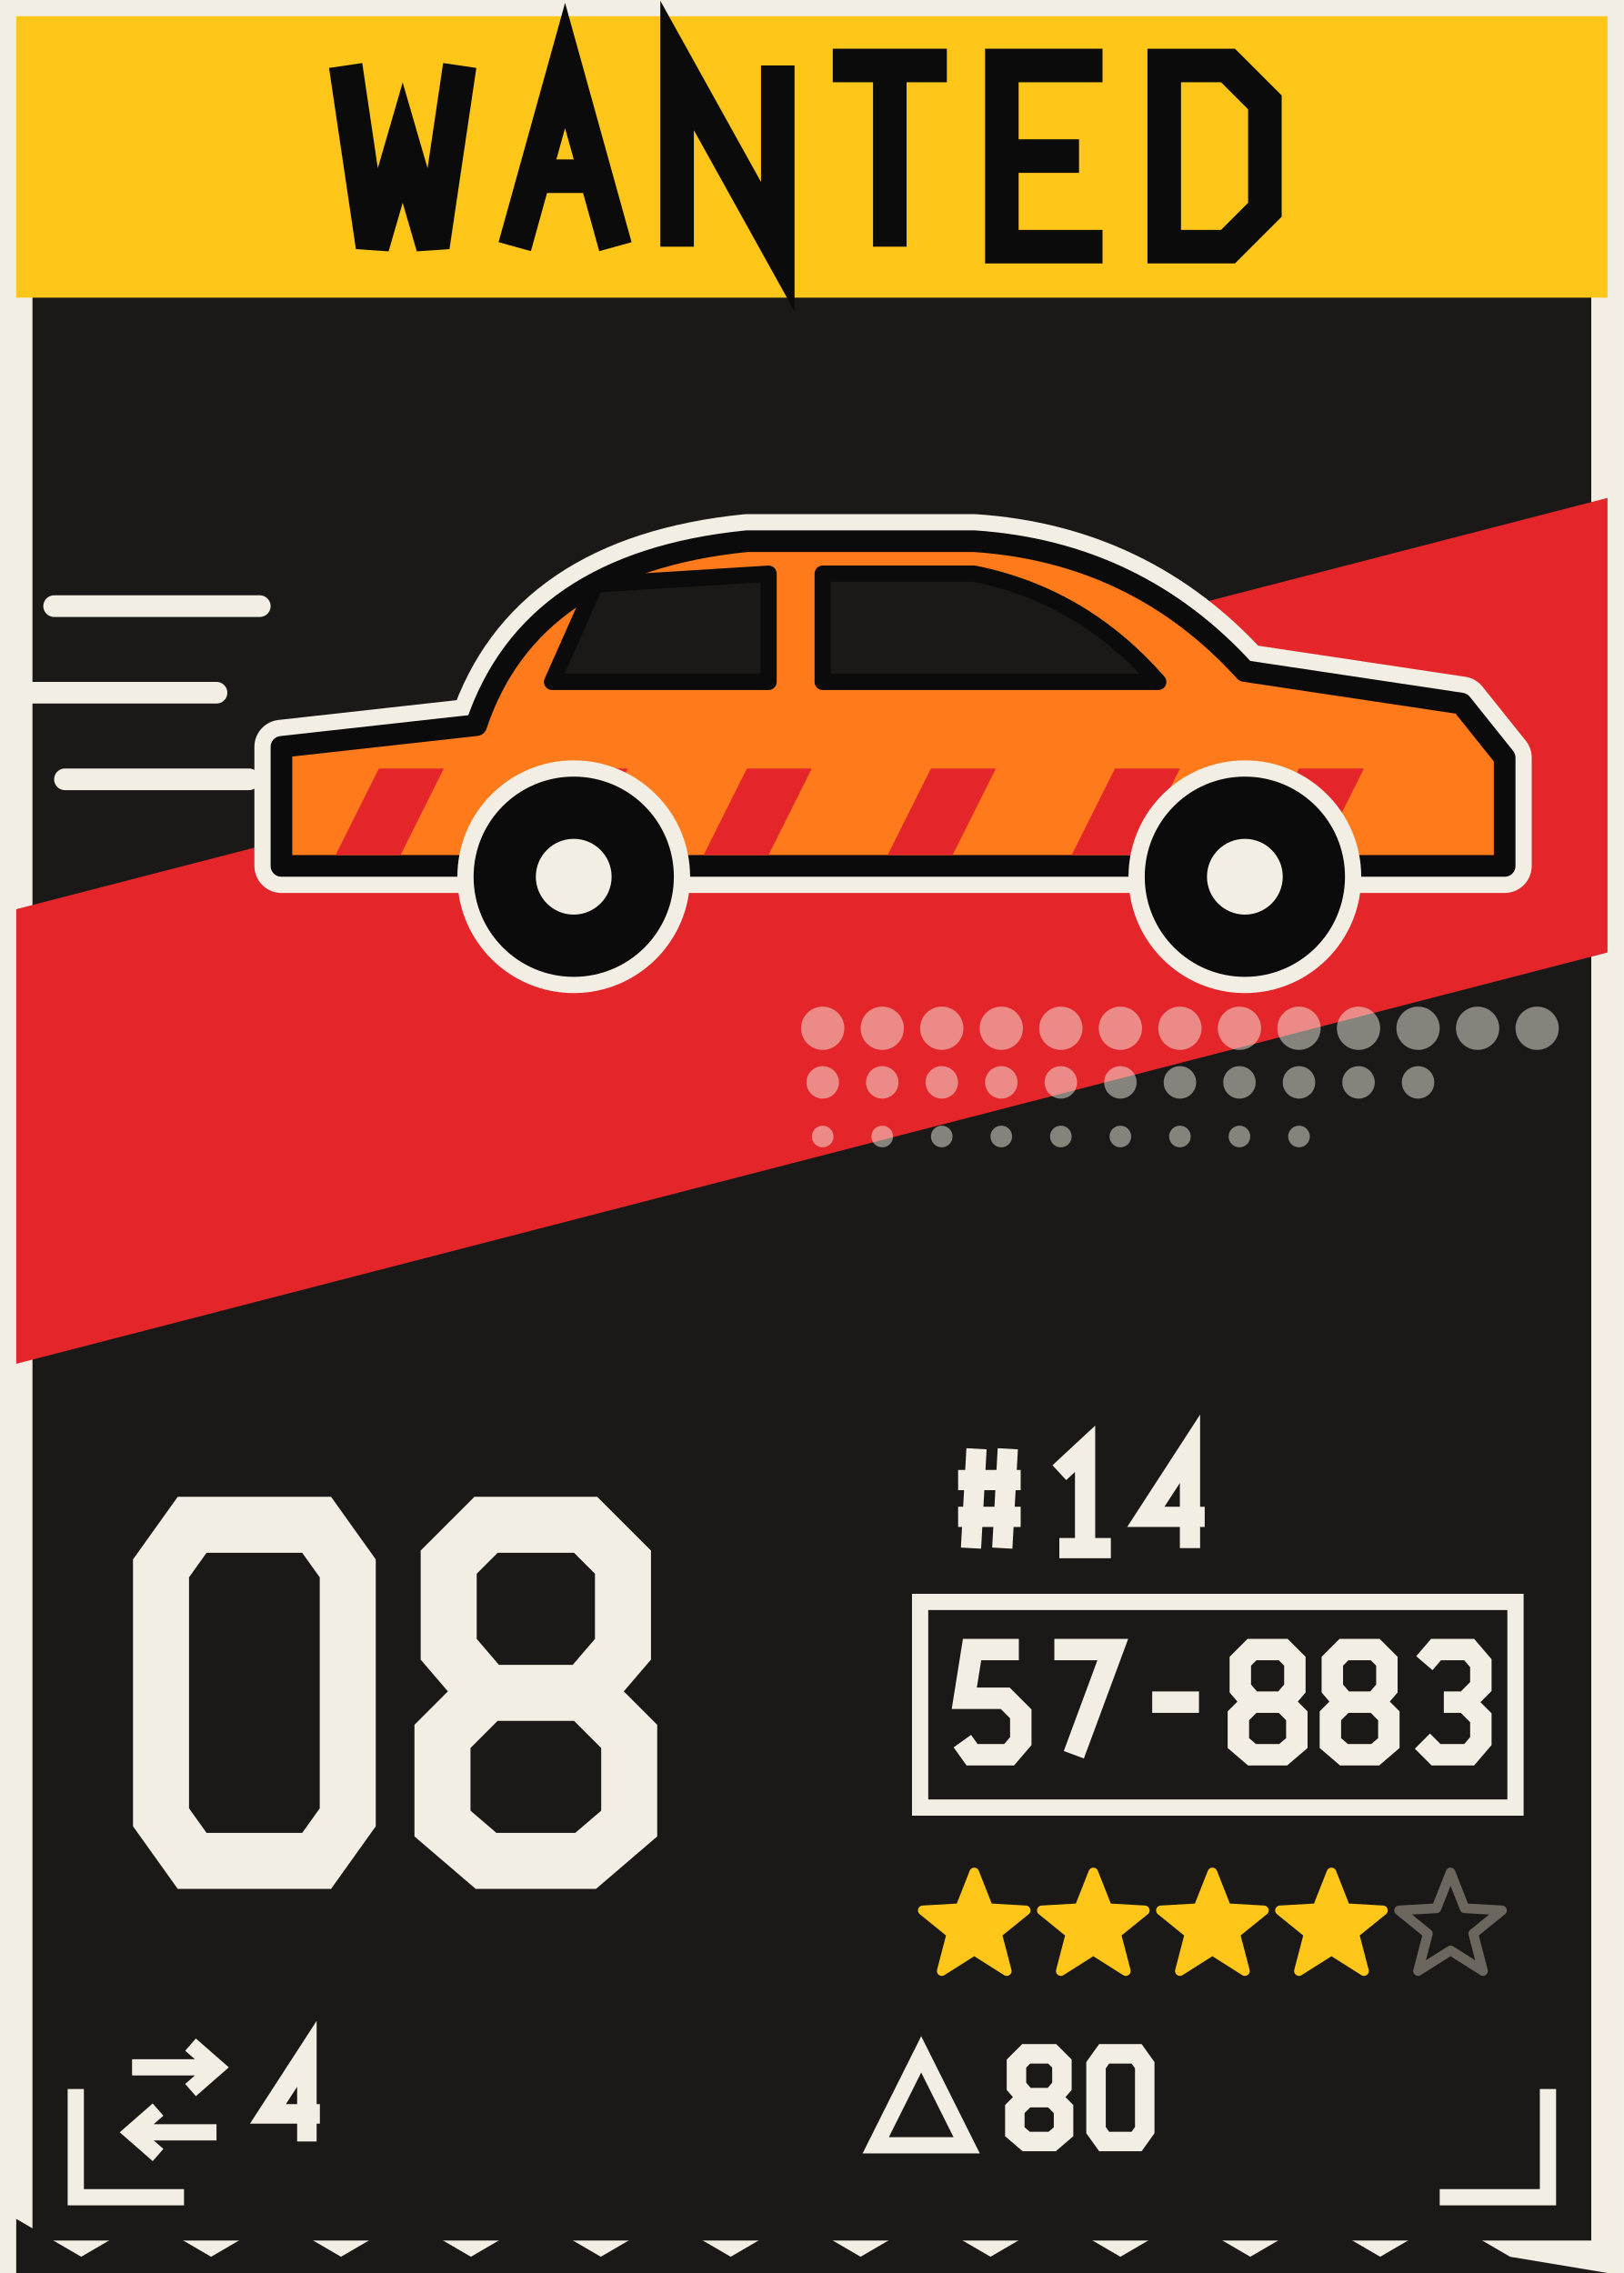
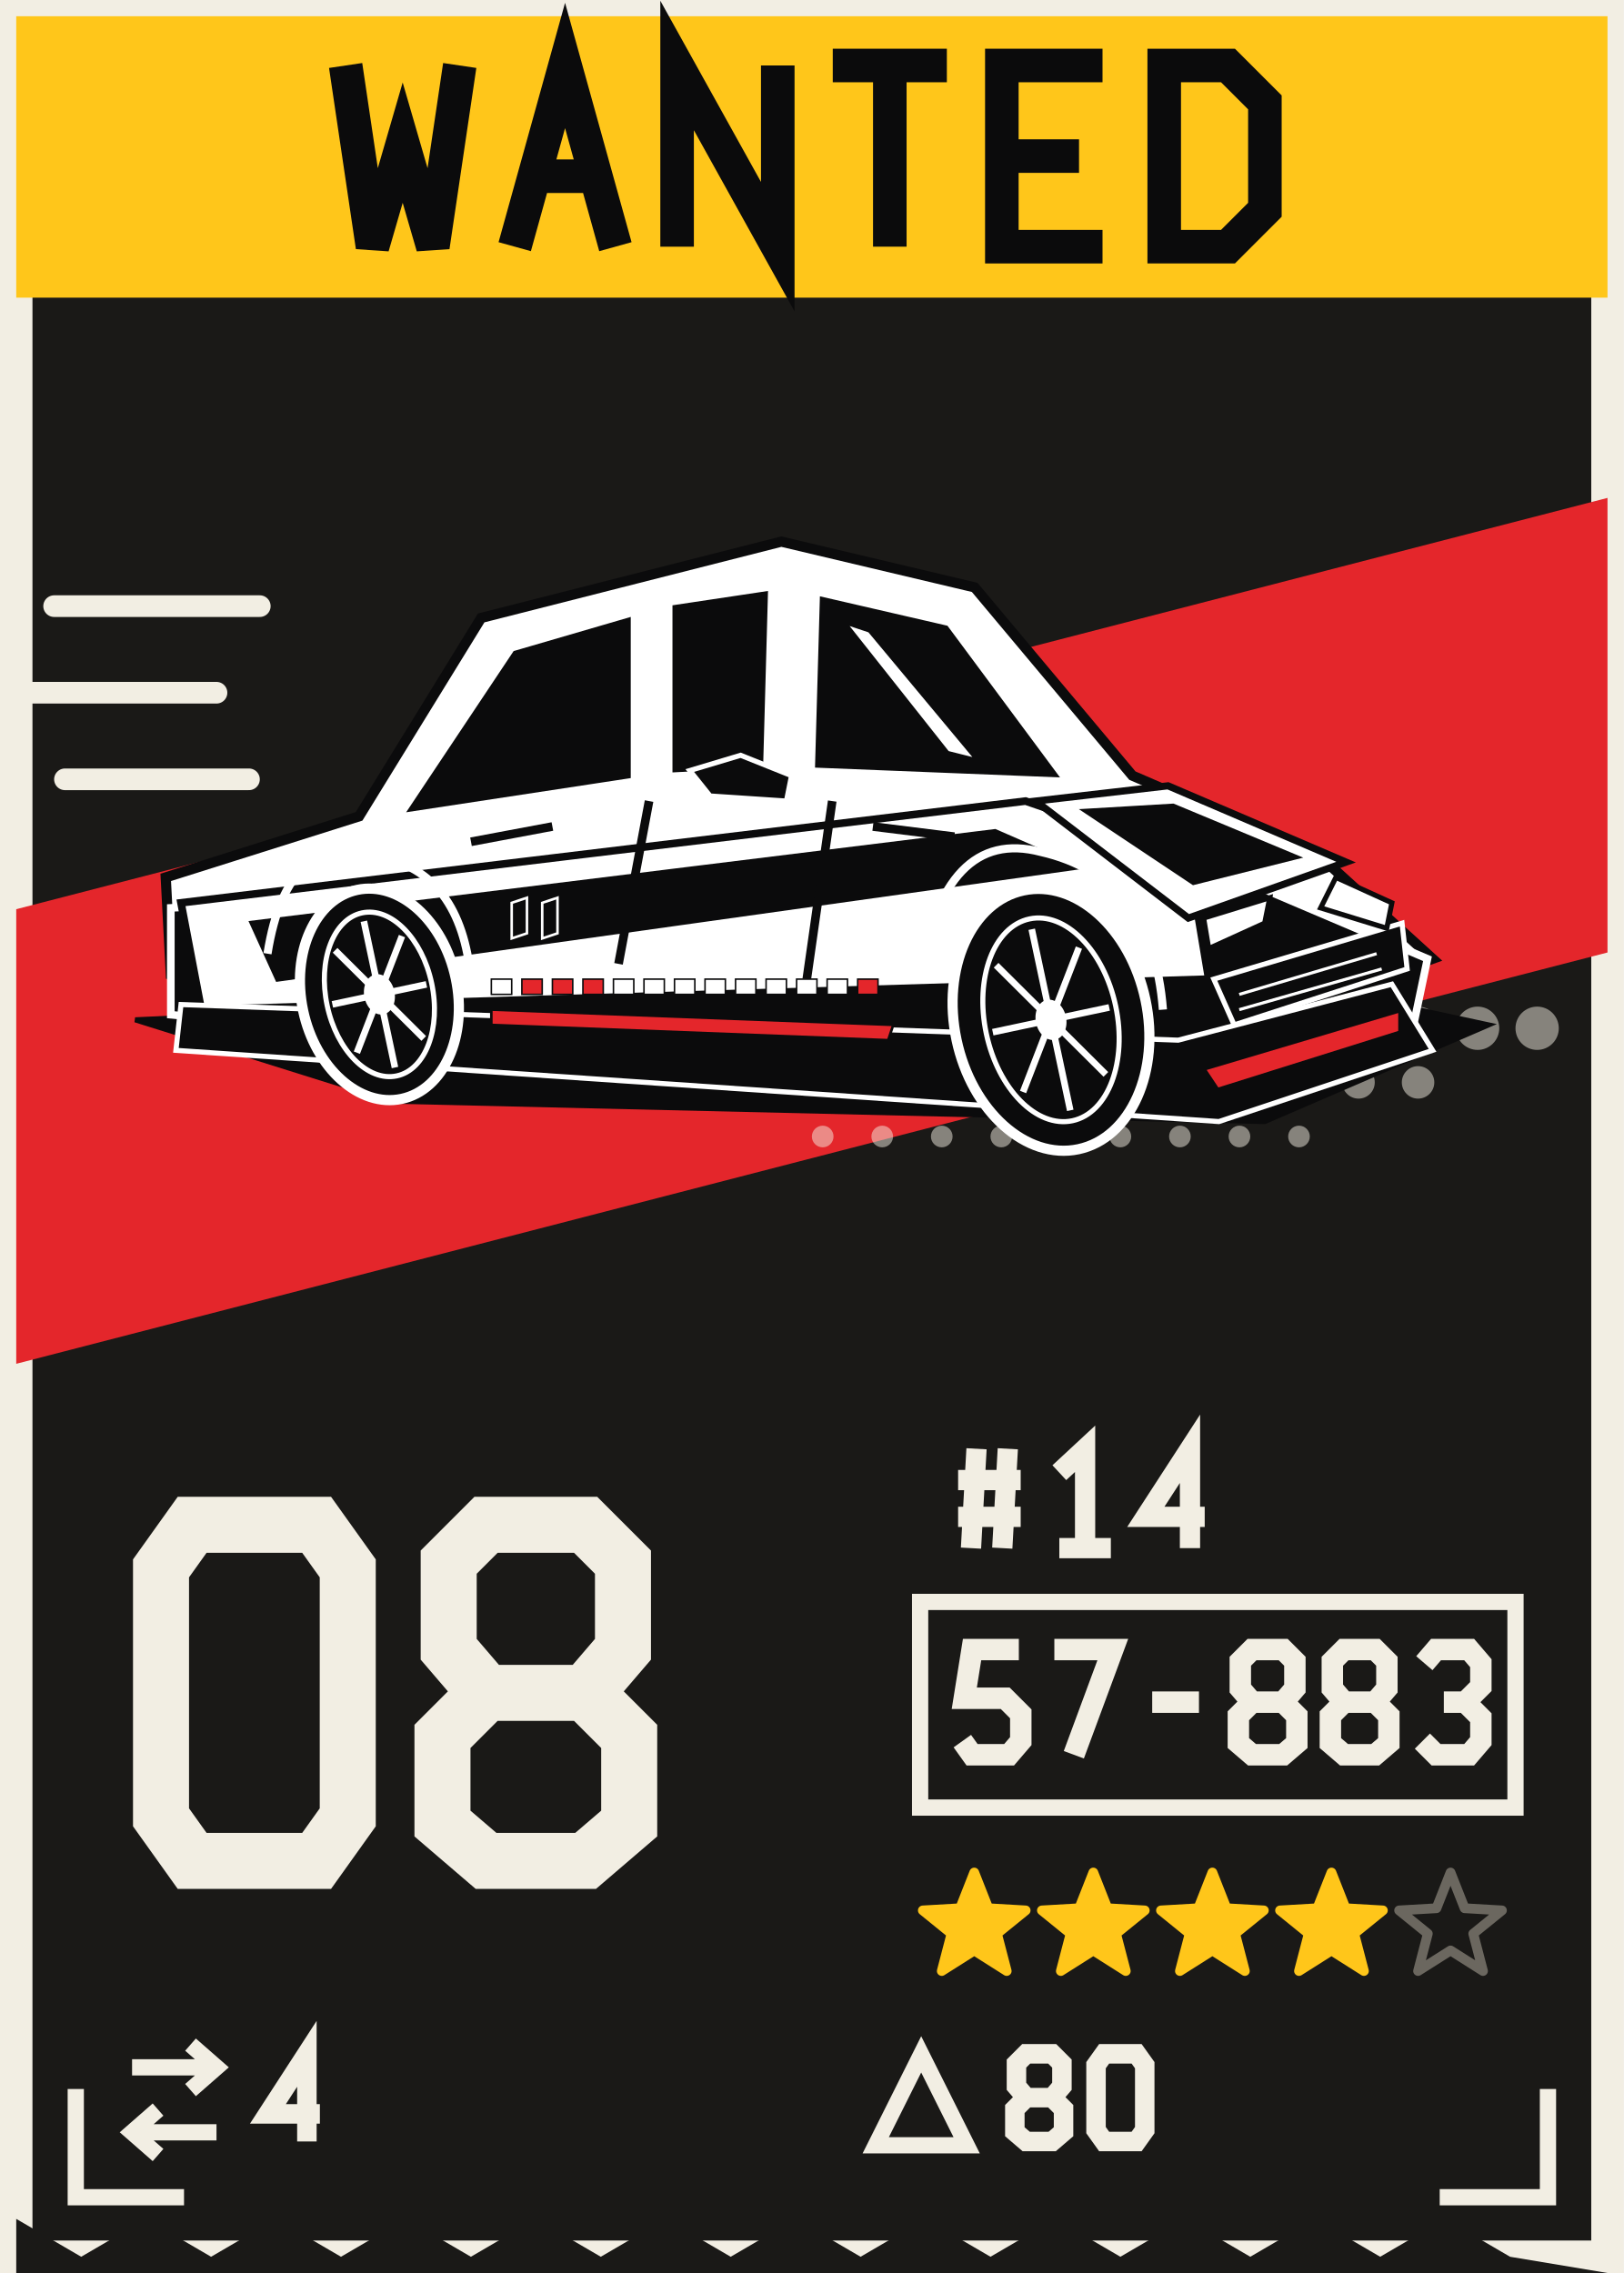
<svg xmlns="http://www.w3.org/2000/svg" viewBox="0 0 300 420" width="300" height="420">
  <rect x="3" y="3" width="294" height="414" fill="#1a1917" stroke="#f2eee3" stroke-width="6" />
  <path d="M14 34V14H34M266 14H286V34M286 386V406H266M34 406H14V386" fill="none" stroke="#f2eee3" stroke-width="3" />
  <rect x="3" y="3" width="294" height="52" fill="#ffc61a" />
  <g fill="none" stroke="#0b0b0c" stroke-width="10" stroke-linejoin="miter" stroke-linecap="butt">
    <path d="M3 5L11 59L20 28L29 59L37 5" transform="translate(62 9) scale(0.62)" />
    <path d="M5 59L20 5L35 59M12 38H28" transform="translate(92 9) scale(0.62)" />
    <path d="M5 59V5L35 59V5" transform="translate(122 9) scale(0.62)" />
    <path d="M3 5H37M20 5V59" transform="translate(152 9) scale(0.62)" />
    <path d="M35 5H5V59H35M5 32H28" transform="translate(182 9) scale(0.62)" />
    <path d="M5 5H24L35 16V48L24 59H5Z" transform="translate(212 9) scale(0.62)" />
  </g>
  <polygon points="3,168 297,92 297,176 3,252" fill="#e4262b" />
  <path d="M10 112H48M6 128H40M12 144H46" fill="none" stroke="#f2eee3" stroke-width="4" stroke-linecap="round" />
  <g fill="#f2eee3" fill-opacity="0.5">
    <circle cx="152" cy="190" r="4" />
    <circle cx="163" cy="190" r="4" />
    <circle cx="174" cy="190" r="4" />
    <circle cx="185" cy="190" r="4" />
    <circle cx="196" cy="190" r="4" />
    <circle cx="207" cy="190" r="4" />
    <circle cx="218" cy="190" r="4" />
    <circle cx="229" cy="190" r="4" />
    <circle cx="240" cy="190" r="4" />
    <circle cx="251" cy="190" r="4" />
    <circle cx="262" cy="190" r="4" />
    <circle cx="273" cy="190" r="4" />
    <circle cx="284" cy="190" r="4" />
    <circle cx="152" cy="200" r="3" />
    <circle cx="163" cy="200" r="3" />
    <circle cx="174" cy="200" r="3" />
    <circle cx="185" cy="200" r="3" />
    <circle cx="196" cy="200" r="3" />
    <circle cx="207" cy="200" r="3" />
    <circle cx="218" cy="200" r="3" />
    <circle cx="229" cy="200" r="3" />
    <circle cx="240" cy="200" r="3" />
    <circle cx="251" cy="200" r="3" />
    <circle cx="262" cy="200" r="3" />
    <circle cx="152" cy="210" r="2" />
    <circle cx="163" cy="210" r="2" />
    <circle cx="174" cy="210" r="2" />
    <circle cx="185" cy="210" r="2" />
    <circle cx="196" cy="210" r="2" />
    <circle cx="207" cy="210" r="2" />
    <circle cx="218" cy="210" r="2" />
    <circle cx="229" cy="210" r="2" />
    <circle cx="240" cy="210" r="2" />
  </g>
-   <g transform="translate(30 0)" stroke-linejoin="round">
-     <path d="M22 160V138L58 134Q68 104 108 100L150 100Q180 102 200 124L240 130L248 140V160Z" fill="#f2eee3" stroke="#f2eee3" stroke-width="10" />
-     <path d="M22 160V138L58 134Q68 104 108 100L150 100Q180 102 200 124L240 130L248 140V160Z" fill="#ff7a1a" stroke="#0b0b0c" stroke-width="4" />
-     <polygon points="32,158 40,142 52,142 44,158" fill="#e4262b" />
-     <polygon points="66,158 74,142 86,142 78,158" fill="#e4262b" />
-     <polygon points="100,158 108,142 120,142 112,158" fill="#e4262b" />
-     <polygon points="134,158 142,142 154,142 146,158" fill="#e4262b" />
-     <polygon points="168,158 176,142 188,142 180,158" fill="#e4262b" />
-     <polygon points="202,158 210,142 222,142 214,158" fill="#e4262b" />
-     <path d="M72 126L80 108L112 106L112 126ZM122 106L150 106Q170 110 184 126L122 126Z" fill="#1a1917" stroke="#0b0b0c" stroke-width="3" />
-     <circle cx="76" cy="162" r="20" fill="#0b0b0c" stroke="#f2eee3" stroke-width="3" />
-     <circle cx="76" cy="162" r="7" fill="#f2eee3" />
-     <circle cx="200" cy="162" r="20" fill="#0b0b0c" stroke="#f2eee3" stroke-width="3" />
-     <circle cx="200" cy="162" r="7" fill="#f2eee3" />
+   <g transform="translate(9 70) scale(.94)">
+     <g stroke-linejoin="miter">
+       <path d="M17 126L68 142L239 146L283 127L232 116Z" fill="#0b0b0c" stroke="#0b0b0c" stroke-width="1" />
+       <path d="M23 98L61 86L85 47L144 32L182 41L213 78L250 94L272 114L230 129L24 117Z" fill="#ffffff" stroke="#0b0b0c" stroke-width="2" />
+       <path d="M24 104L224 94L271 114L267 133L228 145L24 125Z" fill="#0b0b0c" stroke="#ffffff" stroke-width="1.5" />
+       <path d="M26 103L192 83L224 94L228 118L30 124Z" fill="#ffffff" stroke="#0b0b0c" stroke-width="1.5" />
+       <path d="M40 107L186 89L202 96L45 118Z" fill="#0b0b0c" stroke="#0b0b0c" stroke-width="1" />
+       <path d="M69 86L91 53L115 46L115 79ZM122 44L142 41L141 77L122 78ZM151 42L177 48L200 79L150 77Z" fill="#0b0b0c" stroke="#ffffff" stroke-width="1.2" />
+       <path d="M158 49L161 50L181 74L177 73Z" fill="#ffffff" stroke="#ffffff" stroke-width="0.4" />
+       <path d="M118 83L112 115M154 83L149 118M83 91L99 88M162 88L178 90" fill="none" stroke="#0b0b0c" stroke-width="1.7" />
+       <path d="M194 83L220 80L255 95L224 106Z" fill="#ffffff" stroke="#0b0b0c" stroke-width="1.4" />
+       <path d="M204 85L221 84L245 94L225 99Z" fill="#0b0b0c" stroke="#0b0b0c" stroke-width="1" />
+       <path d="M229 118L266 107L267 116L233 127Z" fill="#0b0b0c" stroke="#ffffff" stroke-width="1" />
+       <path d="M234 121L261 113M234 124L262 116" fill="none" stroke="#ffffff" stroke-width="0.6" />
+       <path d="M227 106L240 102L239 107L228 112ZM253 98L264 103L263 108L250 104Z" fill="#ffffff" stroke="#0b0b0c" stroke-width="1" />
+       <path d="M26 123L222 130L264 119L272 132L230 146L25 132Z" fill="#0b0b0c" stroke="#ffffff" stroke-width="1" />
+       <g transform="translate(65 121) rotate(-12)">
+         <ellipse rx="15.33" ry="21" fill="#0b0b0c" stroke="#ffffff" stroke-width="2" />
+         <ellipse rx="10.5" ry="16.38" fill="#0b0b0c" stroke="#ffffff" stroke-width="1" />
+         <path d="M0 -14.7V14.7M-9.45 0H9.45M-6.72 -10.29L6.72 10.29M-6.72 10.29L6.72 -10.29" stroke="#ffffff" stroke-width="1.3" />
+         <ellipse rx="3" ry="4" fill="#ffffff" />
+       </g>
+       <g transform="translate(197 126) rotate(-12)">
+         <ellipse rx="18.98" ry="26" fill="#0b0b0c" stroke="#ffffff" stroke-width="2" />
+         <ellipse rx="13" ry="20.28" fill="#0b0b0c" stroke="#ffffff" stroke-width="1" />
+         <path d="M0 -18.2V18.2M-11.7 0H11.7M-8.32 -12.74L8.32 12.74M-8.32 12.74L8.32 -12.74" stroke="#ffffff" stroke-width="1.3" />
+         <ellipse rx="3" ry="4" fill="#ffffff" />
+       </g>
+       <path d="M43 113Q47 88 65 94Q81 97 83 118M171 118Q176 88 195 93Q217 98 219 124" fill="none" stroke="#ffffff" stroke-width="1.6" />
+       <path d="M126 77L136 74L146 78L145 83L130 82Z" fill="#0b0b0c" stroke="#ffffff" stroke-width="1" />
+       <path d="M87 124L166 127L165 130L87 127Z" fill="#e4262b" stroke="#0b0b0c" stroke-width="0.5" />
+       <path d="M228 136L265 125L265 128L230 139Z" fill="#e4262b" stroke="#e4262b" stroke-width="0.5" />
+     </g>
+     <path d="M91 103l3 -1v7l-3 1Z" fill="#0b0b0c" stroke="#ffffff" stroke-width=".5" />
+     <path d="M97 103l3 -1v7l-3 1Z" fill="#0b0b0c" stroke="#ffffff" stroke-width=".5" />
+     <path d="M87 118h4v3h-4Z" fill="#ffffff" stroke="#0b0b0c" stroke-width=".3" />
+     <path d="M93 118h4v3h-4Z" fill="#e4262b" stroke="#0b0b0c" stroke-width=".3" />
+     <path d="M99 118h4v3h-4Z" fill="#e4262b" stroke="#0b0b0c" stroke-width=".3" />
+     <path d="M105 118h4v3h-4Z" fill="#e4262b" stroke="#0b0b0c" stroke-width=".3" />
+     <path d="M111 118h4v3h-4Z" fill="#ffffff" stroke="#0b0b0c" stroke-width=".3" />
+     <path d="M117 118h4v3h-4Z" fill="#ffffff" stroke="#0b0b0c" stroke-width=".3" />
+     <path d="M123 118h4v3h-4Z" fill="#ffffff" stroke="#0b0b0c" stroke-width=".3" />
+     <path d="M129 118h4v3h-4Z" fill="#ffffff" stroke="#0b0b0c" stroke-width=".3" />
+     <path d="M135 118h4v3h-4Z" fill="#ffffff" stroke="#0b0b0c" stroke-width=".3" />
+     <path d="M141 118h4v3h-4Z" fill="#ffffff" stroke="#0b0b0c" stroke-width=".3" />
+     <path d="M147 118h4v3h-4Z" fill="#ffffff" stroke="#0b0b0c" stroke-width=".3" />
+     <path d="M153 118h4v3h-4Z" fill="#ffffff" stroke="#0b0b0c" stroke-width=".3" />
+     <path d="M159 118h4v3h-4Z" fill="#e4262b" stroke="#0b0b0c" stroke-width=".3" />
  </g>
  <g fill="none" stroke="#f2eee3" stroke-width="9" stroke-linejoin="miter" stroke-linecap="butt">
    <path d="M10 5H30L35 12V52L30 59H10L5 52V12Z" transform="translate(24 276) scale(1.15)" />
    <path d="M12 5H28L34 11V25L28 32H12L6 25V11ZM12 32H28L35 39V53L28 59H12L5 53V39Z" transform="translate(76 276) scale(1.15)" />
  </g>
  <rect x="170" y="296" width="110" height="38" fill="#1a1917" stroke="#f2eee3" stroke-width="3" />
  <g fill="none" stroke="#f2eee3" stroke-width="11" stroke-linejoin="miter" stroke-linecap="butt">
    <path d="M34 5H10L6 30H27L35 38V52L29 59H10L5 52" transform="translate(176 303) scale(0.36)" />
    <path d="M5 5H35L15 59" transform="translate(193 303) scale(0.36)" />
    <path d="M8 32H32" transform="translate(210 303) scale(0.36)" />
    <path d="M12 5H28L34 11V25L28 32H12L6 25V11ZM12 32H28L35 39V53L28 59H12L5 53V39Z" transform="translate(227 303) scale(0.36)" />
    <path d="M12 5H28L34 11V25L28 32H12L6 25V11ZM12 32H28L35 39V53L28 59H12L5 53V39Z" transform="translate(244 303) scale(0.36)" />
    <path d="M6 12L12 5H29L35 12V24L27 32L35 40V52L29 59H12L5 52M16 32H27" transform="translate(261 303) scale(0.36)" />
  </g>
  <g fill="none" stroke="#f2eee3" stroke-width="11" stroke-linejoin="miter" stroke-linecap="butt">
    <path d="M13 5L10 59M30 5L27 59M3 22H37M3 42H37" transform="translate(176 266) scale(0.34)" />
    <path d="M8 18L22 5V59M8 59H36" transform="translate(193 266) scale(0.34)" />
    <path d="M29 59V5L5 42H37" transform="translate(210 266) scale(0.34)" />
  </g>
  <g transform="translate(170 346)" stroke-width="1.8" stroke-linejoin="round">
    <polygon transform="translate(0 0)" points="10,0 12.6,6.6 19.5,7 14.2,11.3 16,18.2 10,14.4 4,18.2 5.8,11.3 0.5,7 7.4,6.6" fill="#ffc61a" stroke="#ffc61a" />
    <polygon transform="translate(22 0)" points="10,0 12.6,6.6 19.5,7 14.2,11.3 16,18.2 10,14.4 4,18.2 5.8,11.3 0.5,7 7.4,6.6" fill="#ffc61a" stroke="#ffc61a" />
    <polygon transform="translate(44 0)" points="10,0 12.6,6.6 19.5,7 14.2,11.3 16,18.2 10,14.4 4,18.2 5.8,11.3 0.5,7 7.4,6.6" fill="#ffc61a" stroke="#ffc61a" />
    <polygon transform="translate(66 0)" points="10,0 12.6,6.6 19.5,7 14.2,11.3 16,18.2 10,14.4 4,18.2 5.8,11.3 0.5,7 7.4,6.6" fill="#ffc61a" stroke="#ffc61a" />
    <polygon transform="translate(88 0)" points="10,0 12.6,6.6 19.5,7 14.2,11.3 16,18.2 10,14.4 4,18.2 5.8,11.3 0.5,7 7.4,6.6" fill="none" stroke="#6b675f" />
  </g>
  <g transform="translate(22 376) scale(0.6)" fill="none" stroke="#f2eee3" stroke-width="5" stroke-linejoin="miter">
    <path d="M4 10H30M22 3L30 10L22 17M30 30H4M12 23L4 30L12 37" />
  </g>
  <g fill="none" stroke="#f2eee3" stroke-width="12" stroke-linejoin="miter" stroke-linecap="butt">
    <path d="M29 59V5L5 42H37" transform="translate(48 378) scale(0.3)" />
  </g>
  <g transform="translate(160 376) scale(0.6)" fill="none" stroke="#f2eee3" stroke-width="5" stroke-linejoin="miter">
    <path d="M3 34L17 6L31 34Z" />
  </g>
  <g fill="none" stroke="#f2eee3" stroke-width="12" stroke-linejoin="miter" stroke-linecap="butt">
    <path d="M12 5H28L34 11V25L28 32H12L6 25V11ZM12 32H28L35 39V53L28 59H12L5 53V39Z" transform="translate(186 378) scale(0.3)" />
    <path d="M10 5H30L35 12V52L30 59H10L5 52V12Z" transform="translate(201 378) scale(0.3)" />
  </g>
  <path d="M3 410l12 7l12 -7l12 7l12 -7l12 7l12 -7l12 7l12 -7l12 7l12 -7l12 7l12 -7l12 7l12 -7l12 7l12 -7l12 7l12 -7l12 7l12 -7l12 7l12 -7l12 7L297 420L3 420Z" fill="#1a1917" />
</svg>
